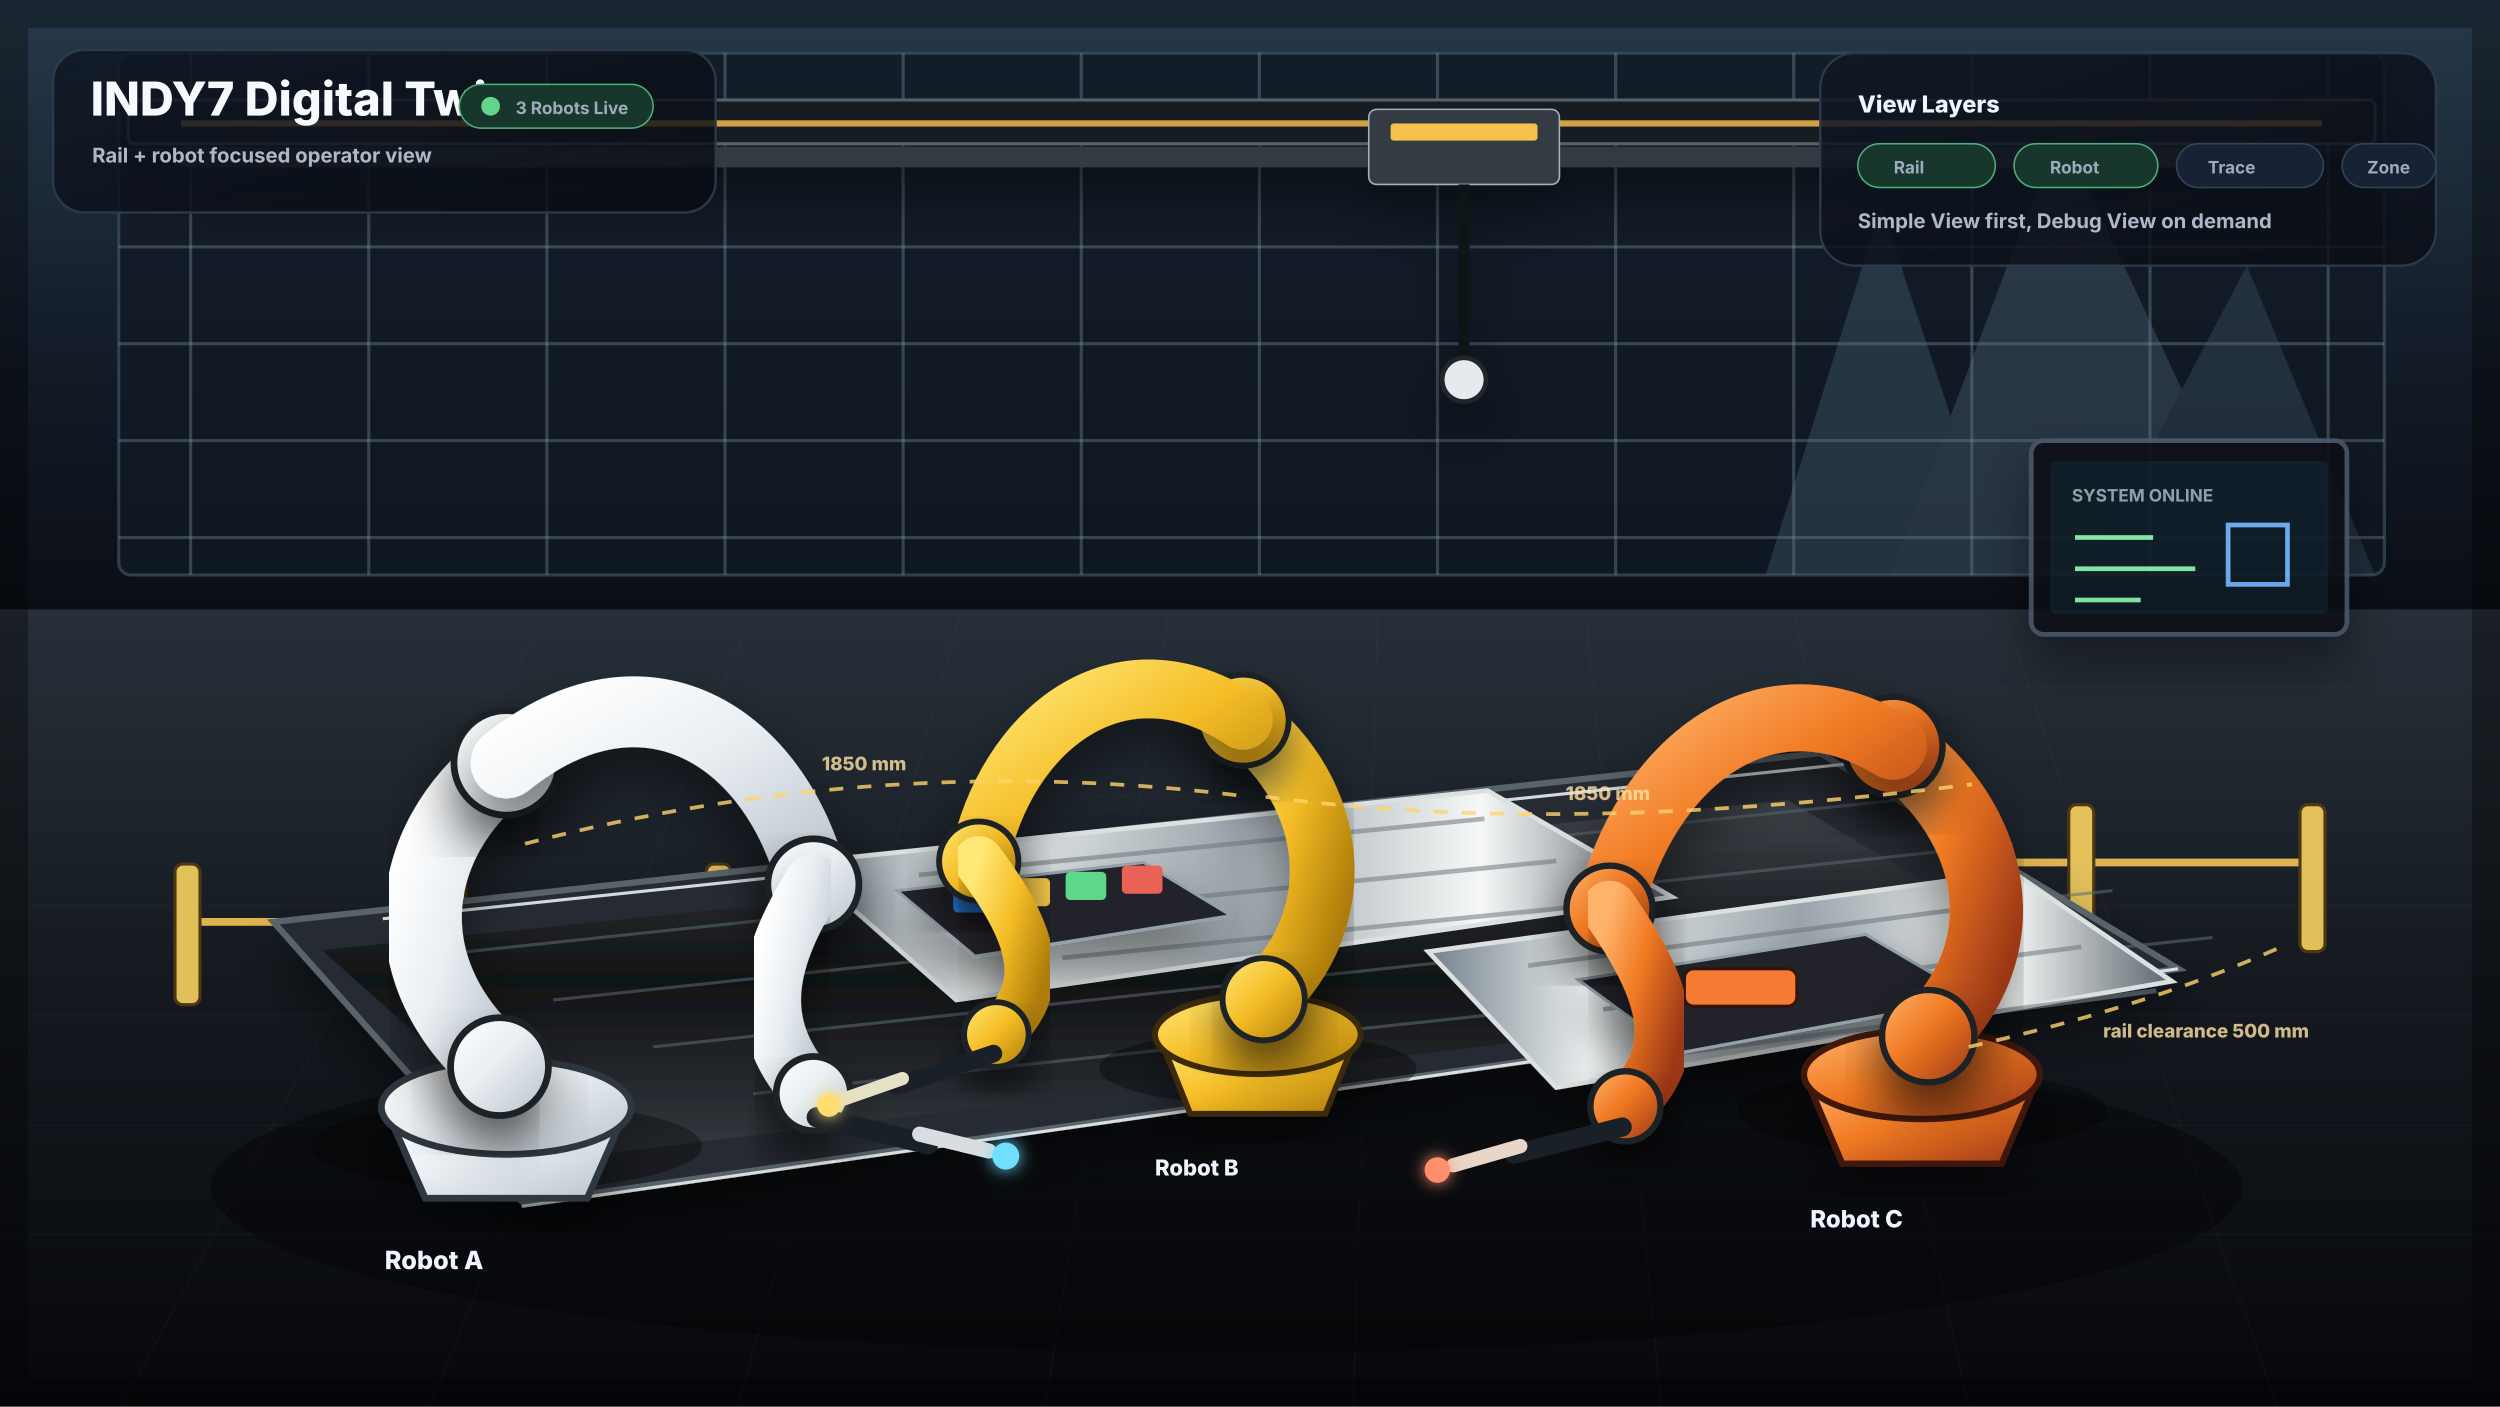
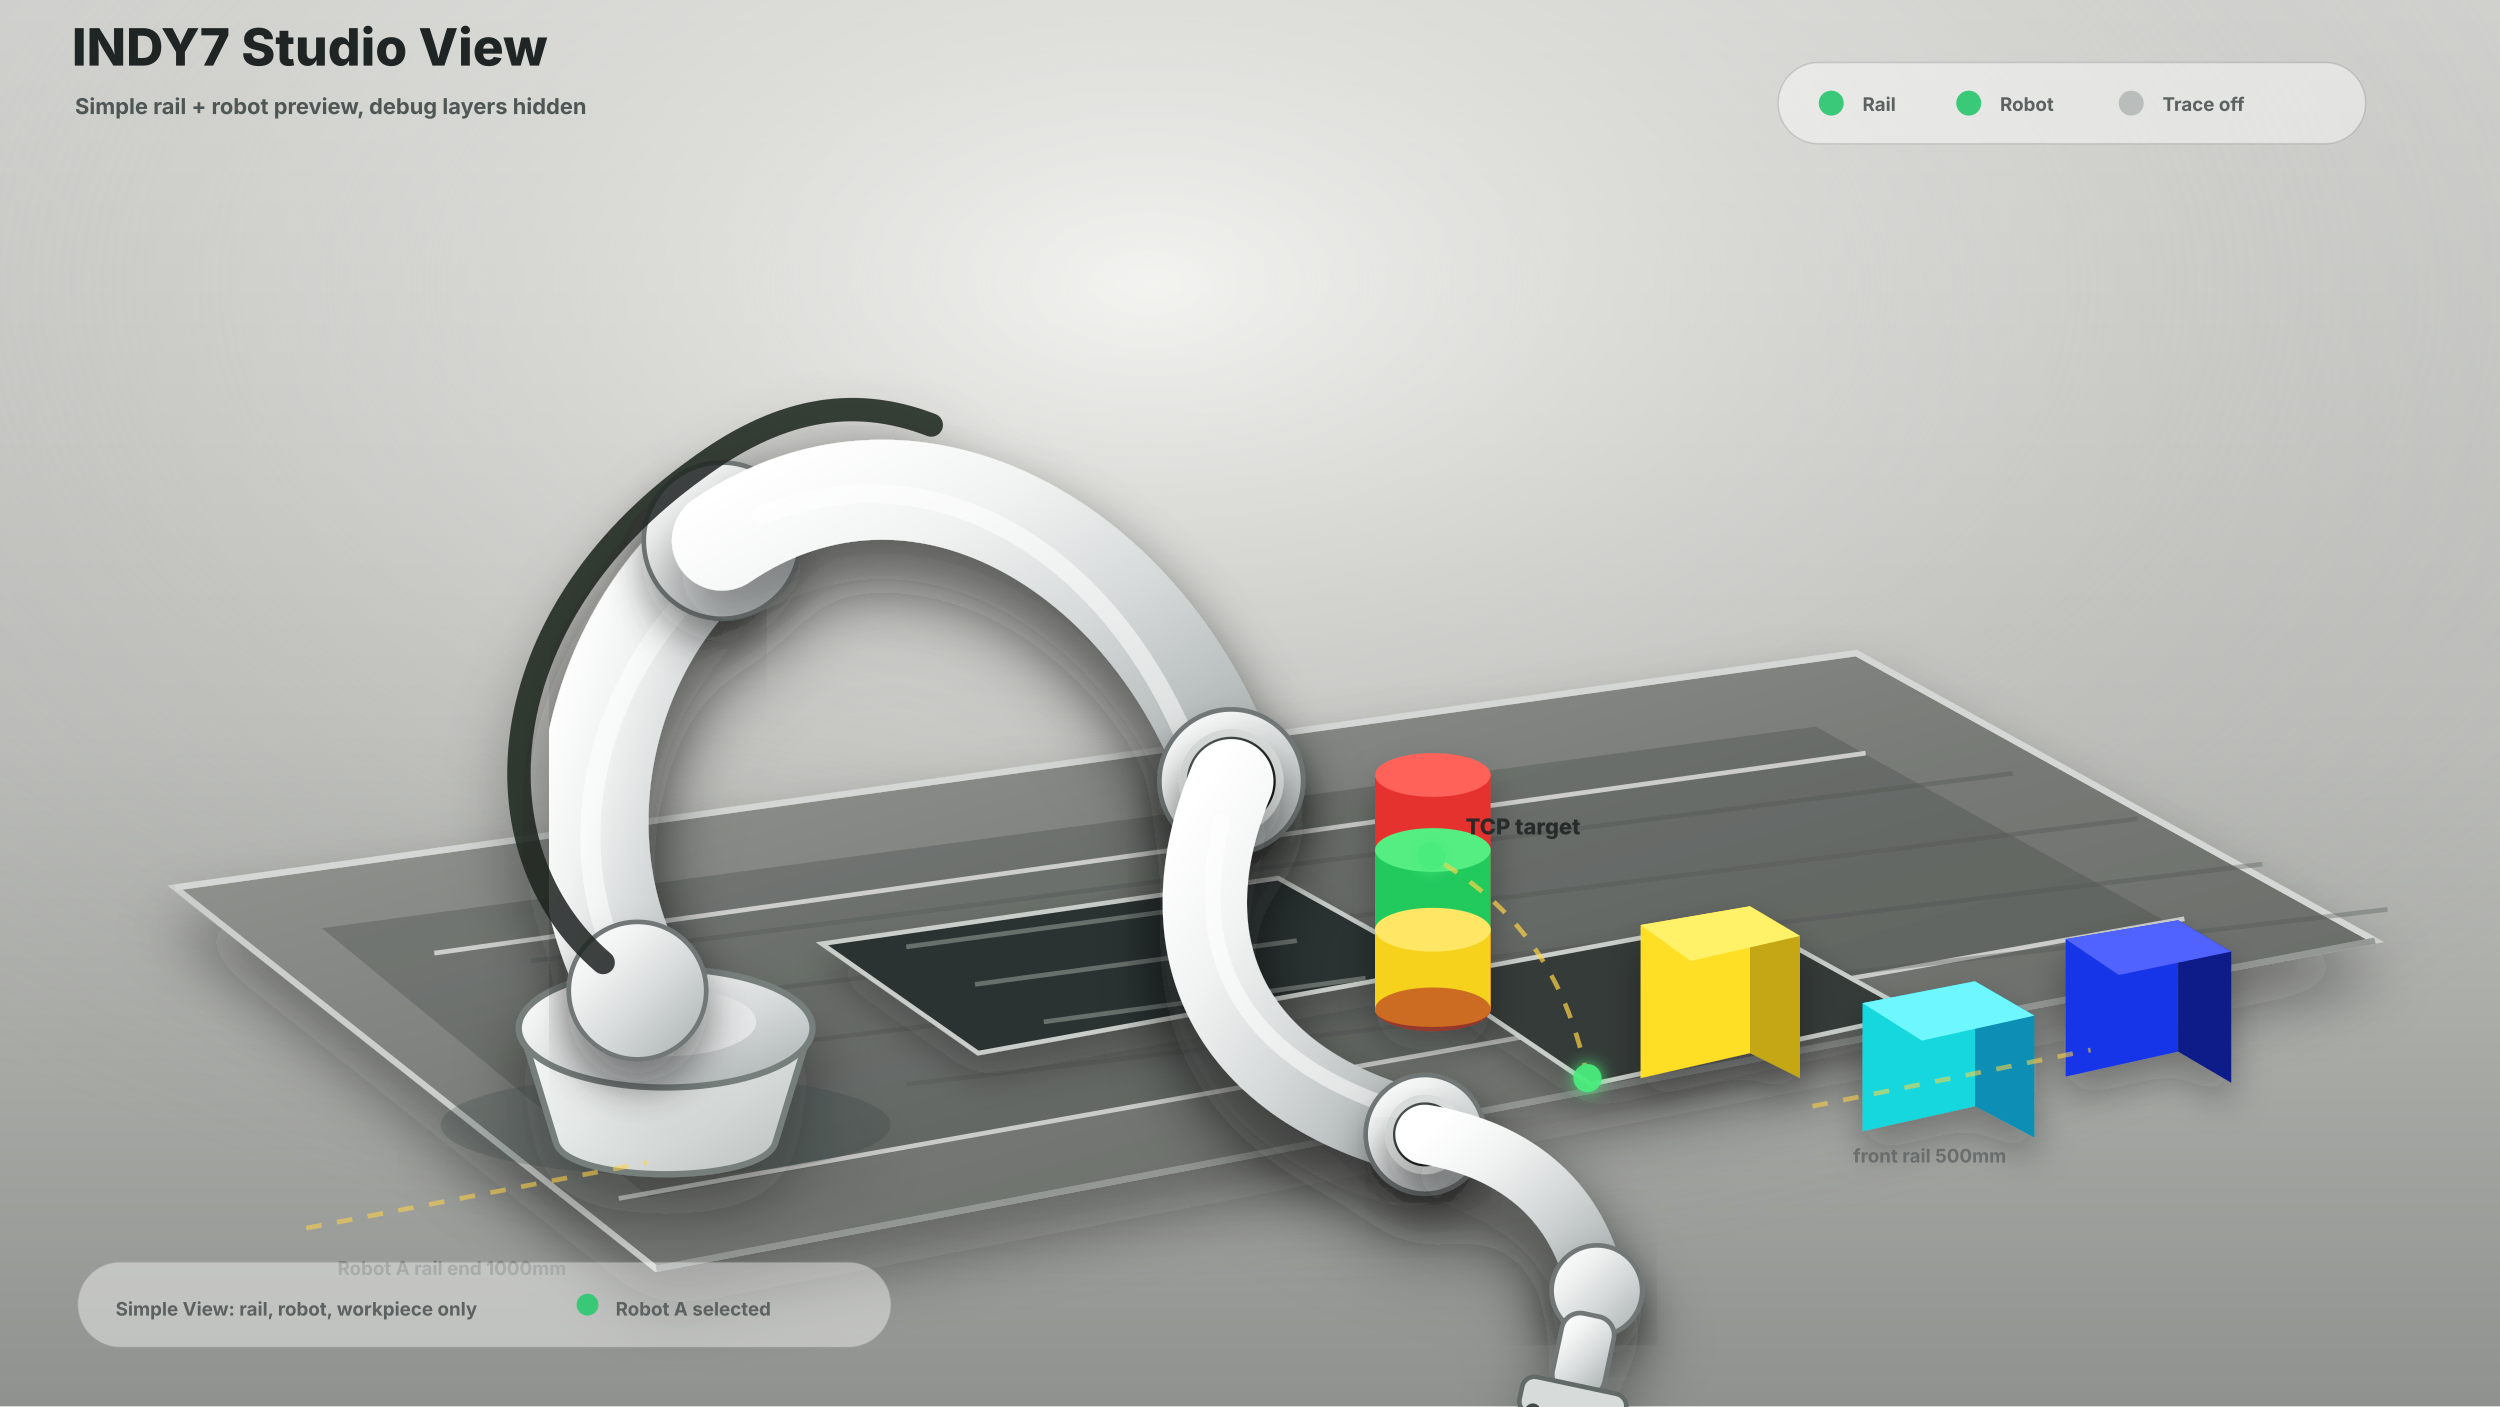
<svg xmlns="http://www.w3.org/2000/svg" width="1600" height="900" viewBox="0 0 1600 900" role="img" aria-labelledby="title desc">
  <defs>
-     <linearGradient id="sky" x1="0" y1="0" x2="0" y2="1">
-       <stop offset="0" stop-color="#26394a" />
-       <stop offset="0.56" stop-color="#121a26" />
-       <stop offset="1" stop-color="#090b11" />
+     <linearGradient id="bg" x1="0" y1="0" x2="0" y2="1">
+       <stop offset="0" stop-color="#d7d7d4" />
+       <stop offset="0.52" stop-color="#bfc0bc" />
+       <stop offset="1" stop-color="#8f928e" />
    </linearGradient>
-     <linearGradient id="floor" x1="0" y1="0" x2="0" y2="1">
-       <stop offset="0" stop-color="#273039" />
-       <stop offset="0.45" stop-color="#151a20" />
-       <stop offset="1" stop-color="#07080c" />
+     <radialGradient id="spot" cx="46%" cy="20%" r="72%">
+       <stop offset="0" stop-color="#f5f5f2" stop-opacity="0.95" />
+       <stop offset="0.48" stop-color="#d5d5d1" stop-opacity="0.35" />
+       <stop offset="1" stop-color="#80837f" stop-opacity="0" />
+     </radialGradient>
+     <linearGradient id="floor" x1="0" y1="0" x2="1" y2="1">
+       <stop offset="0" stop-color="#9b9d99" />
+       <stop offset="0.5" stop-color="#777a76" />
+       <stop offset="1" stop-color="#5f625e" />
    </linearGradient>
-     <linearGradient id="metal" x1="0" y1="0" x2="1" y2="0">
-       <stop offset="0" stop-color="#73808a" />
-       <stop offset="0.22" stop-color="#eef2f2" />
-       <stop offset="0.5" stop-color="#9aa4aa" />
-       <stop offset="0.78" stop-color="#f6f8f7" />
-       <stop offset="1" stop-color="#5b666e" />
+     <linearGradient id="floorEdge" x1="0" y1="0" x2="0" y2="1">
+       <stop offset="0" stop-color="#c9cbc8" />
+       <stop offset="1" stop-color="#6b6e6a" />
    </linearGradient>
-     <linearGradient id="belt" x1="0" y1="0" x2="0" y2="1">
-       <stop offset="0" stop-color="#3c4248" />
-       <stop offset="0.5" stop-color="#101214" />
-       <stop offset="1" stop-color="#343a40" />
+     <linearGradient id="robotWhite" x1="0" y1="0" x2="1" y2="1">
+       <stop offset="0" stop-color="#ffffff" />
+       <stop offset="0.28" stop-color="#f1f3f2" />
+       <stop offset="0.58" stop-color="#d5d9d9" />
+       <stop offset="1" stop-color="#a7adad" />
    </linearGradient>
-     <linearGradient id="whiteRobot" x1="0" y1="0" x2="1" y2="1">
-       <stop offset="0" stop-color="#ffffff" />
-       <stop offset="0.45" stop-color="#e9eef2" />
-       <stop offset="1" stop-color="#b9c3cc" />
+     <linearGradient id="robotSoft" x1="0" y1="0" x2="1" y2="1">
+       <stop offset="0" stop-color="#fdfefe" />
+       <stop offset="0.46" stop-color="#e5e9e8" />
+       <stop offset="1" stop-color="#b8bdbc" />
    </linearGradient>
-     <linearGradient id="orangeRobot" x1="0" y1="0" x2="1" y2="1">
-       <stop offset="0" stop-color="#ffb36a" />
-       <stop offset="0.45" stop-color="#f07922" />
-       <stop offset="1" stop-color="#9b3717" />
+     <linearGradient id="jointDark" x1="0" y1="0" x2="1" y2="1">
+       <stop offset="0" stop-color="#626866" />
+       <stop offset="0.55" stop-color="#222827" />
+       <stop offset="1" stop-color="#0d1111" />
    </linearGradient>
-     <linearGradient id="yellowRobot" x1="0" y1="0" x2="1" y2="1">
-       <stop offset="0" stop-color="#ffe877" />
-       <stop offset="0.48" stop-color="#f5bd26" />
-       <stop offset="1" stop-color="#ad7b08" />
+     <linearGradient id="railMetal" x1="0" y1="0" x2="1" y2="0">
+       <stop offset="0" stop-color="#6a6f6d" />
+       <stop offset="0.24" stop-color="#d7dad7" />
+       <stop offset="0.52" stop-color="#8e9491" />
+       <stop offset="0.78" stop-color="#eef0ee" />
+       <stop offset="1" stop-color="#5c615f" />
    </linearGradient>
-     <linearGradient id="hud" x1="0" y1="0" x2="1" y2="1">
-       <stop offset="0" stop-color="#101724" stop-opacity="0.88" />
-       <stop offset="1" stop-color="#080b12" stop-opacity="0.78" />
-     </linearGradient>
-     <filter id="shadow" x="-40%" y="-40%" width="180%" height="180%">
-       <feDropShadow dx="0" dy="18" stdDeviation="16" flood-color="#000000" flood-opacity="0.45" />
+     <filter id="shadow" x="-35%" y="-35%" width="170%" height="170%">
+       <feDropShadow dx="0" dy="24" stdDeviation="20" flood-color="#20201e" flood-opacity="0.42" />
+     </filter>
+     <filter id="softShadow" x="-45%" y="-45%" width="190%" height="190%">
+       <feDropShadow dx="0" dy="14" stdDeviation="12" flood-color="#222220" flood-opacity="0.32" />
    </filter>
    <filter id="glow" x="-80%" y="-80%" width="260%" height="260%">
      <feGaussianBlur stdDeviation="5" result="blur" />
      <feMerge>
        <feMergeNode in="blur" />
        <feMergeNode in="SourceGraphic" />
      </feMerge>
    </filter>
    <style>
-       .title { font: 800 30px Inter, Pretendard, Arial, sans-serif; fill: #f7fafc; letter-spacing: 0; }
-       .sub { font: 650 13px Inter, Pretendard, Arial, sans-serif; fill: #aeb8c6; letter-spacing: 0; }
-       .label { font: 800 15px Inter, Pretendard, Arial, sans-serif; fill: #eef5ff; letter-spacing: 0; }
-       .tiny { font: 700 11px Inter, Pretendard, Arial, sans-serif; fill: #9dabbd; letter-spacing: 0; }
-       .metric { font: 800 12px Inter, Pretendard, Arial, sans-serif; fill: #ffe2a3; letter-spacing: 0; }
-       .grid-line { stroke: #6f7f8d; stroke-width: 1; opacity: 0.16; }
-       .window-line { stroke: #9eb7c9; stroke-width: 2; opacity: 0.34; }
-       .guard { stroke: #f5c453; stroke-width: 5; stroke-linecap: round; }
-       .guard-post { fill: #f7d25f; stroke: #543a0f; stroke-width: 2; }
-       .robot-link { fill: none; stroke-linecap: round; stroke-linejoin: round; filter: url(#shadow); }
-       .joint { stroke: #1b2027; stroke-width: 4; filter: url(#shadow); }
-       .cable { fill: none; stroke: #101319; stroke-width: 9; stroke-linecap: round; opacity: 0.92; }
-       .rail-edge { stroke: #e7ecec; stroke-width: 2; opacity: 0.9; }
-       .slot { stroke: #5d6770; stroke-width: 2; opacity: 0.56; }
-       .hud-panel { fill: url(#hud); stroke: #2c3948; stroke-width: 1.5; }
-       .pill { fill: #172235; stroke: #33445a; stroke-width: 1; }
-       .pill-on { fill: #17372d; stroke: #4cad77; stroke-width: 1; }
+       .title { font: 800 33px Inter, Pretendard, Arial, sans-serif; fill: #1f2424; letter-spacing: 0; }
+       .sub { font: 650 14px Inter, Pretendard, Arial, sans-serif; fill: #4f5756; letter-spacing: 0; }
+       .tiny { font: 750 12px Inter, Pretendard, Arial, sans-serif; fill: #5b6261; letter-spacing: 0; }
+       .label { font: 800 14px Inter, Pretendard, Arial, sans-serif; fill: #242928; letter-spacing: 0; }
+       .robot-link { fill: none; stroke: url(#robotWhite); stroke-linecap: round; stroke-linejoin: round; filter: url(#shadow); }
+       .robot-link-hi { fill: none; stroke: #ffffff; stroke-linecap: round; stroke-linejoin: round; opacity: 0.55; }
+       .joint { fill: url(#robotWhite); stroke: #6f7776; stroke-width: 3; filter: url(#softShadow); }
+       .joint-cap { fill: url(#jointDark); stroke: #d8dcda; stroke-width: 5; filter: url(#softShadow); }
+       .rail-line { stroke: #f2f3f1; stroke-width: 3; opacity: 0.72; }
+       .slot { stroke: #4f5553; stroke-width: 3; opacity: 0.36; }
+       .measure { stroke: #ffd445; stroke-width: 3; stroke-dasharray: 10 10; fill: none; opacity: 0.72; }
+       .pill { fill: rgba(255,255,255,0.44); stroke: rgba(60,68,66,0.16); stroke-width: 1; }
    </style>
  </defs>
-   <rect width="1600" height="900" fill="#06080d" />
-   <rect x="0" y="0" width="1600" height="430" fill="url(#sky)" />
-   <g opacity="0.82">
-     <rect x="76" y="34" width="1450" height="334" rx="8" fill="#101923" stroke="#34495c" stroke-width="2" />
-     <g>
-       <path class="window-line" d="M122 34 V368 M236 34 V368 M350 34 V368 M464 34 V368 M578 34 V368 M692 34 V368 M806 34 V368 M920 34 V368 M1034 34 V368 M1148 34 V368 M1262 34 V368 M1376 34 V368 M1490 34 V368" />
-       <path class="window-line" d="M76 96 H1526 M76 158 H1526 M76 220 H1526 M76 282 H1526 M76 344 H1526" />
+   <rect width="1600" height="900" fill="url(#bg)" />
+   <rect width="1600" height="900" fill="url(#spot)" />
+   <g transform="translate(46 42)">
+     <text x="0" y="0" class="title">INDY7 Studio View</text>
+     <text x="2" y="31" class="sub">Simple rail + robot preview, debug layers hidden</text>
+   </g>
+   <g transform="translate(1138 40)">
+     <rect x="0" y="0" width="376" height="52" rx="26" class="pill" />
+     <circle cx="34" cy="26" r="8" fill="#39c978" />
+     <text x="54" y="31" class="tiny">Rail</text>
+     <circle cx="122" cy="26" r="8" fill="#39c978" />
+     <text x="142" y="31" class="tiny">Robot</text>
+     <circle cx="226" cy="26" r="8" fill="#b9bdbc" />
+     <text x="246" y="31" class="tiny">Trace off</text>
+   </g>
+   <g filter="url(#shadow)">
+     <path d="M112 568 L1188 418 L1520 602 L420 812 Z" fill="url(#floor)" stroke="#cbceca" stroke-width="4" />
+     <path d="M112 568 L1188 418 L1520 602" fill="none" stroke="#d9dcda" stroke-width="4" opacity="0.65" />
+     <path d="M420 812 L1520 602" fill="none" stroke="#3f4543" stroke-width="4" opacity="0.4" />
+     <path d="M206 594 L1162 465 L1385 589 L415 766 Z" fill="#464b49" opacity="0.34" />
+     <path d="M278 610 L1194 482" class="rail-line" />
+     <path d="M396 767 L1398 588" class="rail-line" />
+     <path d="M340 615 L1288 495 M420 642 L1368 524 M500 668 L1448 553 M580 694 L1528 582" class="slot" />
+   </g>
+   <g filter="url(#softShadow)">
+     <path d="M526 604 L818 562 L922 620 L626 674 Z" fill="#2c3130" stroke="#c9ceca" stroke-width="3" />
+     <path d="M580 606 L786 578 M624 630 L830 602 M668 654 L874 626" stroke="#8d9692" stroke-width="3" opacity="0.62" />
+     <path d="M916 625 L1116 588 L1226 649 L1018 694 Z" fill="#353a38" stroke="#c9ceca" stroke-width="3" />
+   </g>
+   <g filter="url(#softShadow)">
+     <g transform="translate(880 496)">
+       <path d="M0 0 C0 -15 74 -15 74 0 L74 150 C74 165 0 165 0 150 Z" fill="#e6322e" />
+       <ellipse cx="37" cy="0" rx="37" ry="14" fill="#ff6259" />
+       <path d="M0 48 C0 33 74 33 74 48 L74 100 C74 115 0 115 0 100 Z" fill="#22c95d" />
+       <ellipse cx="37" cy="48" rx="37" ry="14" fill="#54ee82" />
+       <path d="M0 99 C0 84 74 84 74 99 L74 150 C74 165 0 165 0 150 Z" fill="#f7d21f" />
+       <ellipse cx="37" cy="99" rx="37" ry="14" fill="#ffe765" />
+       <ellipse cx="37" cy="150" rx="37" ry="14" fill="#b12d21" opacity="0.62" />
    </g>
-     <g opacity="0.28">
-       <path d="M1130 368 L1204 132 L1282 368 Z" fill="#6b8eaa" />
-       <path d="M1210 368 L1318 82 L1452 368 Z" fill="#7898b1" />
-       <path d="M1334 368 L1438 170 L1520 368 Z" fill="#5c7892" />
+     <g transform="translate(1050 592)">
+       <path d="M0 0 L70 -12 L70 82 L0 98 Z" fill="#ffdf27" />
+       <path d="M70 -12 L102 7 L102 98 L70 82 Z" fill="#c5a717" />
+       <path d="M0 0 L70 -12 L102 7 L32 23 Z" fill="#fff269" />
+     </g>
+     <g transform="translate(1192 642)">
+       <path d="M0 0 L72 -14 L72 66 L0 82 Z" fill="#14d7de" />
+       <path d="M72 -14 L110 8 L110 86 L72 66 Z" fill="#0a8fb5" />
+       <path d="M0 0 L72 -14 L110 8 L38 24 Z" fill="#6ef7ff" />
+     </g>
+     <g transform="translate(1322 601)">
+       <path d="M0 0 L72 -12 L72 72 L0 88 Z" fill="#1934e8" />
+       <path d="M72 -12 L106 8 L106 92 L72 72 Z" fill="#111a89" />
+       <path d="M0 0 L72 -12 L106 8 L34 23 Z" fill="#5164ff" />
    </g>
  </g>
-   <g filter="url(#shadow)">
-     <rect x="82" y="64" width="1438" height="28" rx="4" fill="#171b20" stroke="#56606a" stroke-width="2" />
-     <rect x="114" y="94" width="1368" height="13" rx="3" fill="#323a42" />
-     <path d="M116 79 H1486" stroke="#f2b94b" stroke-width="4" opacity="0.85" />
-     <g transform="translate(876 70)">
-       <rect x="0" y="0" width="122" height="48" rx="5" fill="#343b43" stroke="#a8b0b7" />
-       <rect x="14" y="9" width="94" height="11" rx="2" fill="#f4c14d" />
-       <path d="M61 48 V164" stroke="#101318" stroke-width="7" />
-       <circle cx="61" cy="173" r="14" fill="#e7eaed" stroke="#20252b" stroke-width="3" />
+   <g transform="translate(426 548)" filter="url(#shadow)">
+     <ellipse cx="0" cy="172" rx="144" ry="32" fill="#2b2f2e" opacity="0.22" />
+     <path d="M-92 112 C-82 82 82 82 92 112 L70 184 C60 210 -60 210 -70 184 Z" fill="url(#robotSoft)" stroke="#777f7d" stroke-width="4" />
+     <ellipse cx="0" cy="110" rx="94" ry="38" fill="url(#robotWhite)" stroke="#777f7d" stroke-width="4" />
+     <ellipse cx="0" cy="106" rx="58" ry="22" fill="#e9eceb" opacity="0.82" />
+     <path class="robot-link" d="M-18 86 C-70 -4 -48 -132 36 -202" stroke-width="70" />
+     <path class="robot-link-hi" d="M-35 58 C-68 -26 -38 -126 42 -192" stroke-width="13" />
+     <circle class="joint" cx="-18" cy="86" r="44" />
+     <circle class="joint" cx="36" cy="-202" r="50" />
+     <path class="robot-link" d="M36 -202 C160 -286 310 -198 362 -48" stroke-width="64" />
+     <path class="robot-link-hi" d="M61 -218 C176 -264 288 -192 338 -62" stroke-width="12" />
+     <circle class="joint" cx="362" cy="-48" r="46" />
+     <circle class="joint-cap" cx="362" cy="-48" r="31" />
+     <circle cx="362" cy="-48" r="12" fill="#bfc5c3" />
+     <path class="robot-link" d="M362 -48 C318 58 360 148 486 178" stroke-width="54" />
+     <path class="robot-link-hi" d="M356 -22 C334 68 372 133 476 164" stroke-width="10" />
+     <circle class="joint" cx="486" cy="178" r="38" />
+     <circle class="joint-cap" cx="486" cy="178" r="23" />
+     <path class="robot-link" d="M486 178 C546 188 585 222 596 278" stroke-width="38" />
+     <circle class="joint" cx="596" cy="278" r="29" />
+     <g transform="translate(596 278) rotate(12)">
+       <rect x="-17" y="16" width="34" height="52" rx="12" fill="url(#robotWhite)" stroke="#6f7776" stroke-width="3" />
+       <rect x="-34" y="62" width="68" height="24" rx="8" fill="#d7dcda" stroke="#626a68" stroke-width="3" />
+       <path d="M-24 84 L-54 122" stroke="#434a48" stroke-width="10" stroke-linecap="round" />
+       <path d="M24 84 L52 122" stroke="#434a48" stroke-width="10" stroke-linecap="round" />
+       <path d="M-55 122 L-73 112 M53 122 L72 112" stroke="#1f2524" stroke-width="8" stroke-linecap="round" />
    </g>
+     <path d="M-40 68 C-124 -4 -114 -152 20 -248 C70 -285 118 -296 170 -276" fill="none" stroke="#202524" stroke-width="15" stroke-linecap="round" opacity="0.86" />
  </g>
-   <path d="M0 390 H1600 V900 H0 Z" fill="url(#floor)" />
-   <g opacity="0.32">
-     <path class="grid-line" d="M-40 790 H1640 M-30 720 H1630 M-20 650 H1620 M-10 580 H1610 M0 510 H1600 M0 440 H1600" />
-     <path class="grid-line" d="M78 900 L350 392 M275 900 L482 392 M472 900 L615 392 M669 900 L748 392 M866 900 L882 392 M1063 900 L1015 392 M1260 900 L1148 392 M1457 900 L1282 392" />
+   <g opacity="0.95">
+     <path d="M1016 690 C1004 632 978 584 916 548" class="measure" />
+     <circle cx="916" cy="548" r="9" fill="#48ec7d" filter="url(#glow)" />
+     <circle cx="1016" cy="690" r="9" fill="#48ec7d" filter="url(#glow)" />
+     <text x="938" y="534" class="label">TCP target</text>
  </g>
-   <ellipse cx="785" cy="760" rx="650" ry="106" fill="#000000" opacity="0.35" />
-   <g opacity="0.9">
-     <path class="guard" d="M848 552 H1480" />
-     <path class="guard" d="M116 590 H650" />
-     <g>
-       <rect class="guard-post" x="844" y="515" width="16" height="94" rx="5" />
-       <rect class="guard-post" x="1004" y="515" width="16" height="94" rx="5" />
-       <rect class="guard-post" x="1164" y="515" width="16" height="94" rx="5" />
-       <rect class="guard-post" x="1324" y="515" width="16" height="94" rx="5" />
-       <rect class="guard-post" x="1472" y="515" width="16" height="94" rx="5" />
-       <rect class="guard-post" x="112" y="553" width="16" height="90" rx="5" />
-       <rect class="guard-post" x="282" y="553" width="16" height="90" rx="5" />
-       <rect class="guard-post" x="452" y="553" width="16" height="90" rx="5" />
-       <rect class="guard-post" x="642" y="553" width="16" height="90" rx="5" />
-     </g>
+   <g opacity="0.78">
+     <path d="M196 786 L414 744" class="measure" />
+     <text x="216" y="816" class="tiny">Robot A rail end 1000mm</text>
+     <path d="M1160 708 L1338 672" class="measure" />
+     <text x="1186" y="744" class="tiny">front rail 500mm</text>
  </g>
-   <g filter="url(#shadow)">
-     <path d="M175 590 L1165 482 L1394 620 L335 770 Z" fill="#252c31" stroke="#59636b" stroke-width="4" />
-     <path d="M206 608 L1144 512 L1330 623 L356 742 Z" fill="url(#belt)" />
-     <path d="M245 588 L1200 487" class="rail-edge" />
-     <path d="M334 772 L1394 620" class="rail-edge" />
-     <path d="M290 610 L1224 511 M354 640 L1288 540 M418 670 L1352 570 M482 700 L1416 600" class="slot" />
-     <path d="M512 552 L952 506 L1070 574 L612 640 Z" fill="url(#metal)" stroke="#dbe0e0" stroke-width="3" />
-     <path d="M588 560 L950 524 M634 587 L996 551 M680 613 L1042 577" stroke="#6d7780" stroke-width="3" opacity="0.55" />
-     <path d="M914 609 L1288 558 L1390 628 L996 696 Z" fill="url(#metal)" stroke="#dbe0e0" stroke-width="3" />
-     <path d="M978 618 L1284 578 M1026 646 L1332 606 M1074 674 L1380 634" stroke="#6d7780" stroke-width="3" opacity="0.55" />
+   <g transform="translate(50 808)">
+     <rect x="0" y="0" width="520" height="54" rx="27" fill="#ffffff" opacity="0.42" stroke="#ffffff" stroke-opacity="0.26" />
+     <text x="24" y="34" class="tiny">Simple View: rail, robot, workpiece only</text>
+     <circle cx="326" cy="27" r="7" fill="#38c876" />
+     <text x="344" y="34" class="tiny">Robot A selected</text>
  </g>
-   <g filter="url(#shadow)">
-     <path d="M574 570 L732 552 L788 586 L624 612 Z" fill="#20242a" stroke="#93a1aa" stroke-width="2" />
-     <g>
-       <rect x="610" y="566" width="26" height="18" rx="3" fill="#2e8cff" />
-       <rect x="646" y="562" width="26" height="18" rx="3" fill="#f6c84c" />
-       <rect x="682" y="558" width="26" height="18" rx="3" fill="#5bd888" />
-       <rect x="718" y="554" width="26" height="18" rx="3" fill="#e96255" />
-     </g>
-     <path d="M1010 627 L1194 598 L1264 639 L1074 674 Z" fill="#20242a" stroke="#93a1aa" stroke-width="2" />
-     <rect x="1078" y="620" width="72" height="24" rx="6" fill="#f67b34" stroke="#331508" stroke-width="2" />
-   </g>
-   <g id="robotA" transform="translate(324 620) scale(1.08)">
-     <ellipse cx="0" cy="105" rx="116" ry="26" fill="#000" opacity="0.35" />
-     <path d="M-70 86 L70 86 L48 136 L-48 136 Z" fill="url(#whiteRobot)" stroke="#2f3740" stroke-width="4" filter="url(#shadow)" />
-     <ellipse cx="0" cy="82" rx="74" ry="28" fill="url(#whiteRobot)" stroke="#2f3740" stroke-width="4" />
-     <path class="cable" d="M-20 56 C-78 4 -72 -70 -12 -108" />
-     <path class="robot-link" d="M-4 58 C-68 4 -62 -74 0 -122" stroke="url(#whiteRobot)" stroke-width="46" />
-     <circle class="joint" cx="-4" cy="58" r="29" fill="url(#whiteRobot)" />
-     <circle class="joint" cx="0" cy="-122" r="31" fill="url(#whiteRobot)" />
-     <path class="robot-link" d="M0 -122 C82 -188 160 -138 182 -50" stroke="url(#whiteRobot)" stroke-width="42" />
-     <circle class="joint" cx="182" cy="-50" r="27" fill="url(#whiteRobot)" />
-     <path class="robot-link" d="M182 -50 C152 -2 146 36 182 74" stroke="url(#whiteRobot)" stroke-width="35" />
-     <circle class="joint" cx="182" cy="74" r="22" fill="url(#whiteRobot)" />
-     <path d="M184 88 L250 104" stroke="#1a2028" stroke-width="12" stroke-linecap="round" />
-     <path d="M245 98 L286 108" stroke="#d8dde1" stroke-width="9" stroke-linecap="round" />
-     <circle cx="296" cy="111" r="8" fill="#70dfff" filter="url(#glow)" />
-     <text x="-72" y="178" class="label">Robot A</text>
-   </g>
-   <g id="robotB" transform="translate(805 585) scale(0.94)">
-     <ellipse cx="0" cy="105" rx="108" ry="25" fill="#000" opacity="0.35" />
-     <path d="M-66 86 L66 86 L46 136 L-46 136 Z" fill="url(#yellowRobot)" stroke="#3c2b08" stroke-width="4" filter="url(#shadow)" />
-     <ellipse cx="0" cy="82" rx="70" ry="27" fill="url(#yellowRobot)" stroke="#3c2b08" stroke-width="4" />
-     <path class="cable" d="M20 56 C70 8 64 -66 10 -116" />
-     <path class="robot-link" d="M4 58 C64 2 54 -82 -10 -132" stroke="url(#yellowRobot)" stroke-width="44" />
-     <circle class="joint" cx="4" cy="58" r="28" fill="url(#yellowRobot)" />
-     <circle class="joint" cx="-10" cy="-132" r="31" fill="url(#yellowRobot)" />
-     <path class="robot-link" d="M-10 -132 C-94 -188 -172 -126 -190 -36" stroke="url(#yellowRobot)" stroke-width="40" />
-     <circle class="joint" cx="-190" cy="-36" r="27" fill="url(#yellowRobot)" />
-     <path class="robot-link" d="M-190 -36 C-154 12 -140 50 -178 82" stroke="url(#yellowRobot)" stroke-width="34" />
-     <circle class="joint" cx="-178" cy="82" r="22" fill="url(#yellowRobot)" />
-     <path d="M-180 95 L-246 117" stroke="#1a2028" stroke-width="12" stroke-linecap="round" />
-     <path d="M-242 112 L-282 126" stroke="#e6e0c5" stroke-width="9" stroke-linecap="round" />
-     <circle cx="-292" cy="130" r="8" fill="#ffdf72" filter="url(#glow)" />
-     <text x="-70" y="178" class="label">Robot B</text>
-   </g>
-   <g id="robotC" transform="translate(1230 604) scale(1.02)">
-     <ellipse cx="0" cy="105" rx="116" ry="26" fill="#000" opacity="0.35" />
-     <path d="M-72 86 L72 86 L50 138 L-50 138 Z" fill="url(#orangeRobot)" stroke="#40180b" stroke-width="4" filter="url(#shadow)" />
-     <ellipse cx="0" cy="82" rx="74" ry="28" fill="url(#orangeRobot)" stroke="#40180b" stroke-width="4" />
-     <path class="cable" d="M16 56 C68 10 58 -66 -4 -112" />
-     <path class="robot-link" d="M4 58 C62 4 48 -76 -18 -124" stroke="url(#orangeRobot)" stroke-width="46" />
-     <circle class="joint" cx="4" cy="58" r="29" fill="url(#orangeRobot)" />
-     <circle class="joint" cx="-18" cy="-124" r="31" fill="url(#orangeRobot)" />
-     <path class="robot-link" d="M-18 -124 C-100 -174 -174 -112 -196 -22" stroke="url(#orangeRobot)" stroke-width="42" />
-     <circle class="joint" cx="-196" cy="-22" r="27" fill="url(#orangeRobot)" />
-     <path class="robot-link" d="M-196 -22 C-160 30 -148 68 -186 102" stroke="url(#orangeRobot)" stroke-width="35" />
-     <circle class="joint" cx="-186" cy="102" r="22" fill="url(#orangeRobot)" />
-     <path d="M-188 115 L-256 132" stroke="#1a2028" stroke-width="12" stroke-linecap="round" />
-     <path d="M-252 127 L-294 139" stroke="#e9d6c8" stroke-width="9" stroke-linecap="round" />
-     <circle cx="-304" cy="142" r="8" fill="#ff8f6c" filter="url(#glow)" />
-     <text x="-70" y="178" class="label">Robot C</text>
-   </g>
-   <g opacity="0.8">
-     <path d="M336 540 C490 500 645 490 800 510" stroke="#ffd36b" stroke-width="2.4" fill="none" stroke-dasharray="9 9" />
-     <text x="526" y="493" class="metric">1850 mm</text>
-     <path d="M810 510 C965 530 1118 520 1262 502" stroke="#ffd36b" stroke-width="2.4" fill="none" stroke-dasharray="9 9" />
-     <text x="1002" y="512" class="metric">1850 mm</text>
-     <path d="M1260 670 C1330 654 1395 635 1460 606" stroke="#ffd36b" stroke-width="2.4" fill="none" stroke-dasharray="9 9" />
-     <text x="1346" y="664" class="metric">rail clearance 500 mm</text>
-   </g>
-   <g transform="translate(34 32)">
-     <rect width="424" height="104" rx="20" class="hud-panel" />
-     <text x="24" y="42" class="title">INDY7 Digital Twin</text>
-     <text x="25" y="72" class="sub">Rail + robot focused operator view</text>
-     <g transform="translate(260 22)">
-       <rect width="124" height="28" rx="14" class="pill-on" />
-       <circle cx="20" cy="14" r="6" fill="#63d58a" />
-       <text x="36" y="19" class="tiny" fill="#dcffe9">3 Robots Live</text>
-     </g>
-   </g>
-   <g transform="translate(1165 34)">
-     <rect width="394" height="136" rx="22" class="hud-panel" />
-     <text x="24" y="38" class="label">View Layers</text>
-     <g transform="translate(24 58)">
-       <rect width="88" height="28" rx="14" class="pill-on" />
-       <text x="23" y="19" class="tiny" fill="#dcffe9">Rail</text>
-       <rect x="100" width="92" height="28" rx="14" class="pill-on" />
-       <text x="123" y="19" class="tiny" fill="#dcffe9">Robot</text>
-       <rect x="204" width="94" height="28" rx="14" class="pill" />
-       <text x="224" y="19" class="tiny">Trace</text>
-       <rect x="310" width="60" height="28" rx="14" class="pill" />
-       <text x="326" y="19" class="tiny">Zone</text>
-     </g>
-     <text x="24" y="112" class="sub">Simple View first, Debug View on demand</text>
-   </g>
-   <g transform="translate(1300 282)" filter="url(#shadow)" opacity="0.9">
-     <rect x="0" y="0" width="202" height="124" rx="8" fill="#090d12" stroke="#465466" stroke-width="3" />
-     <rect x="12" y="13" width="178" height="98" rx="4" fill="#101c27" />
-     <text x="26" y="39" class="tiny" fill="#8ef7ad">SYSTEM ONLINE</text>
-     <path d="M28 62 H78 M28 82 H105 M28 102 H70" stroke="#8ef7ad" stroke-width="3" />
-     <path d="M126 54 h38 v38 h-38z" fill="none" stroke="#76b7ff" stroke-width="3" />
-   </g>
-   <rect width="1600" height="900" fill="none" stroke="#000" stroke-width="36" opacity="0.34" />
</svg>
